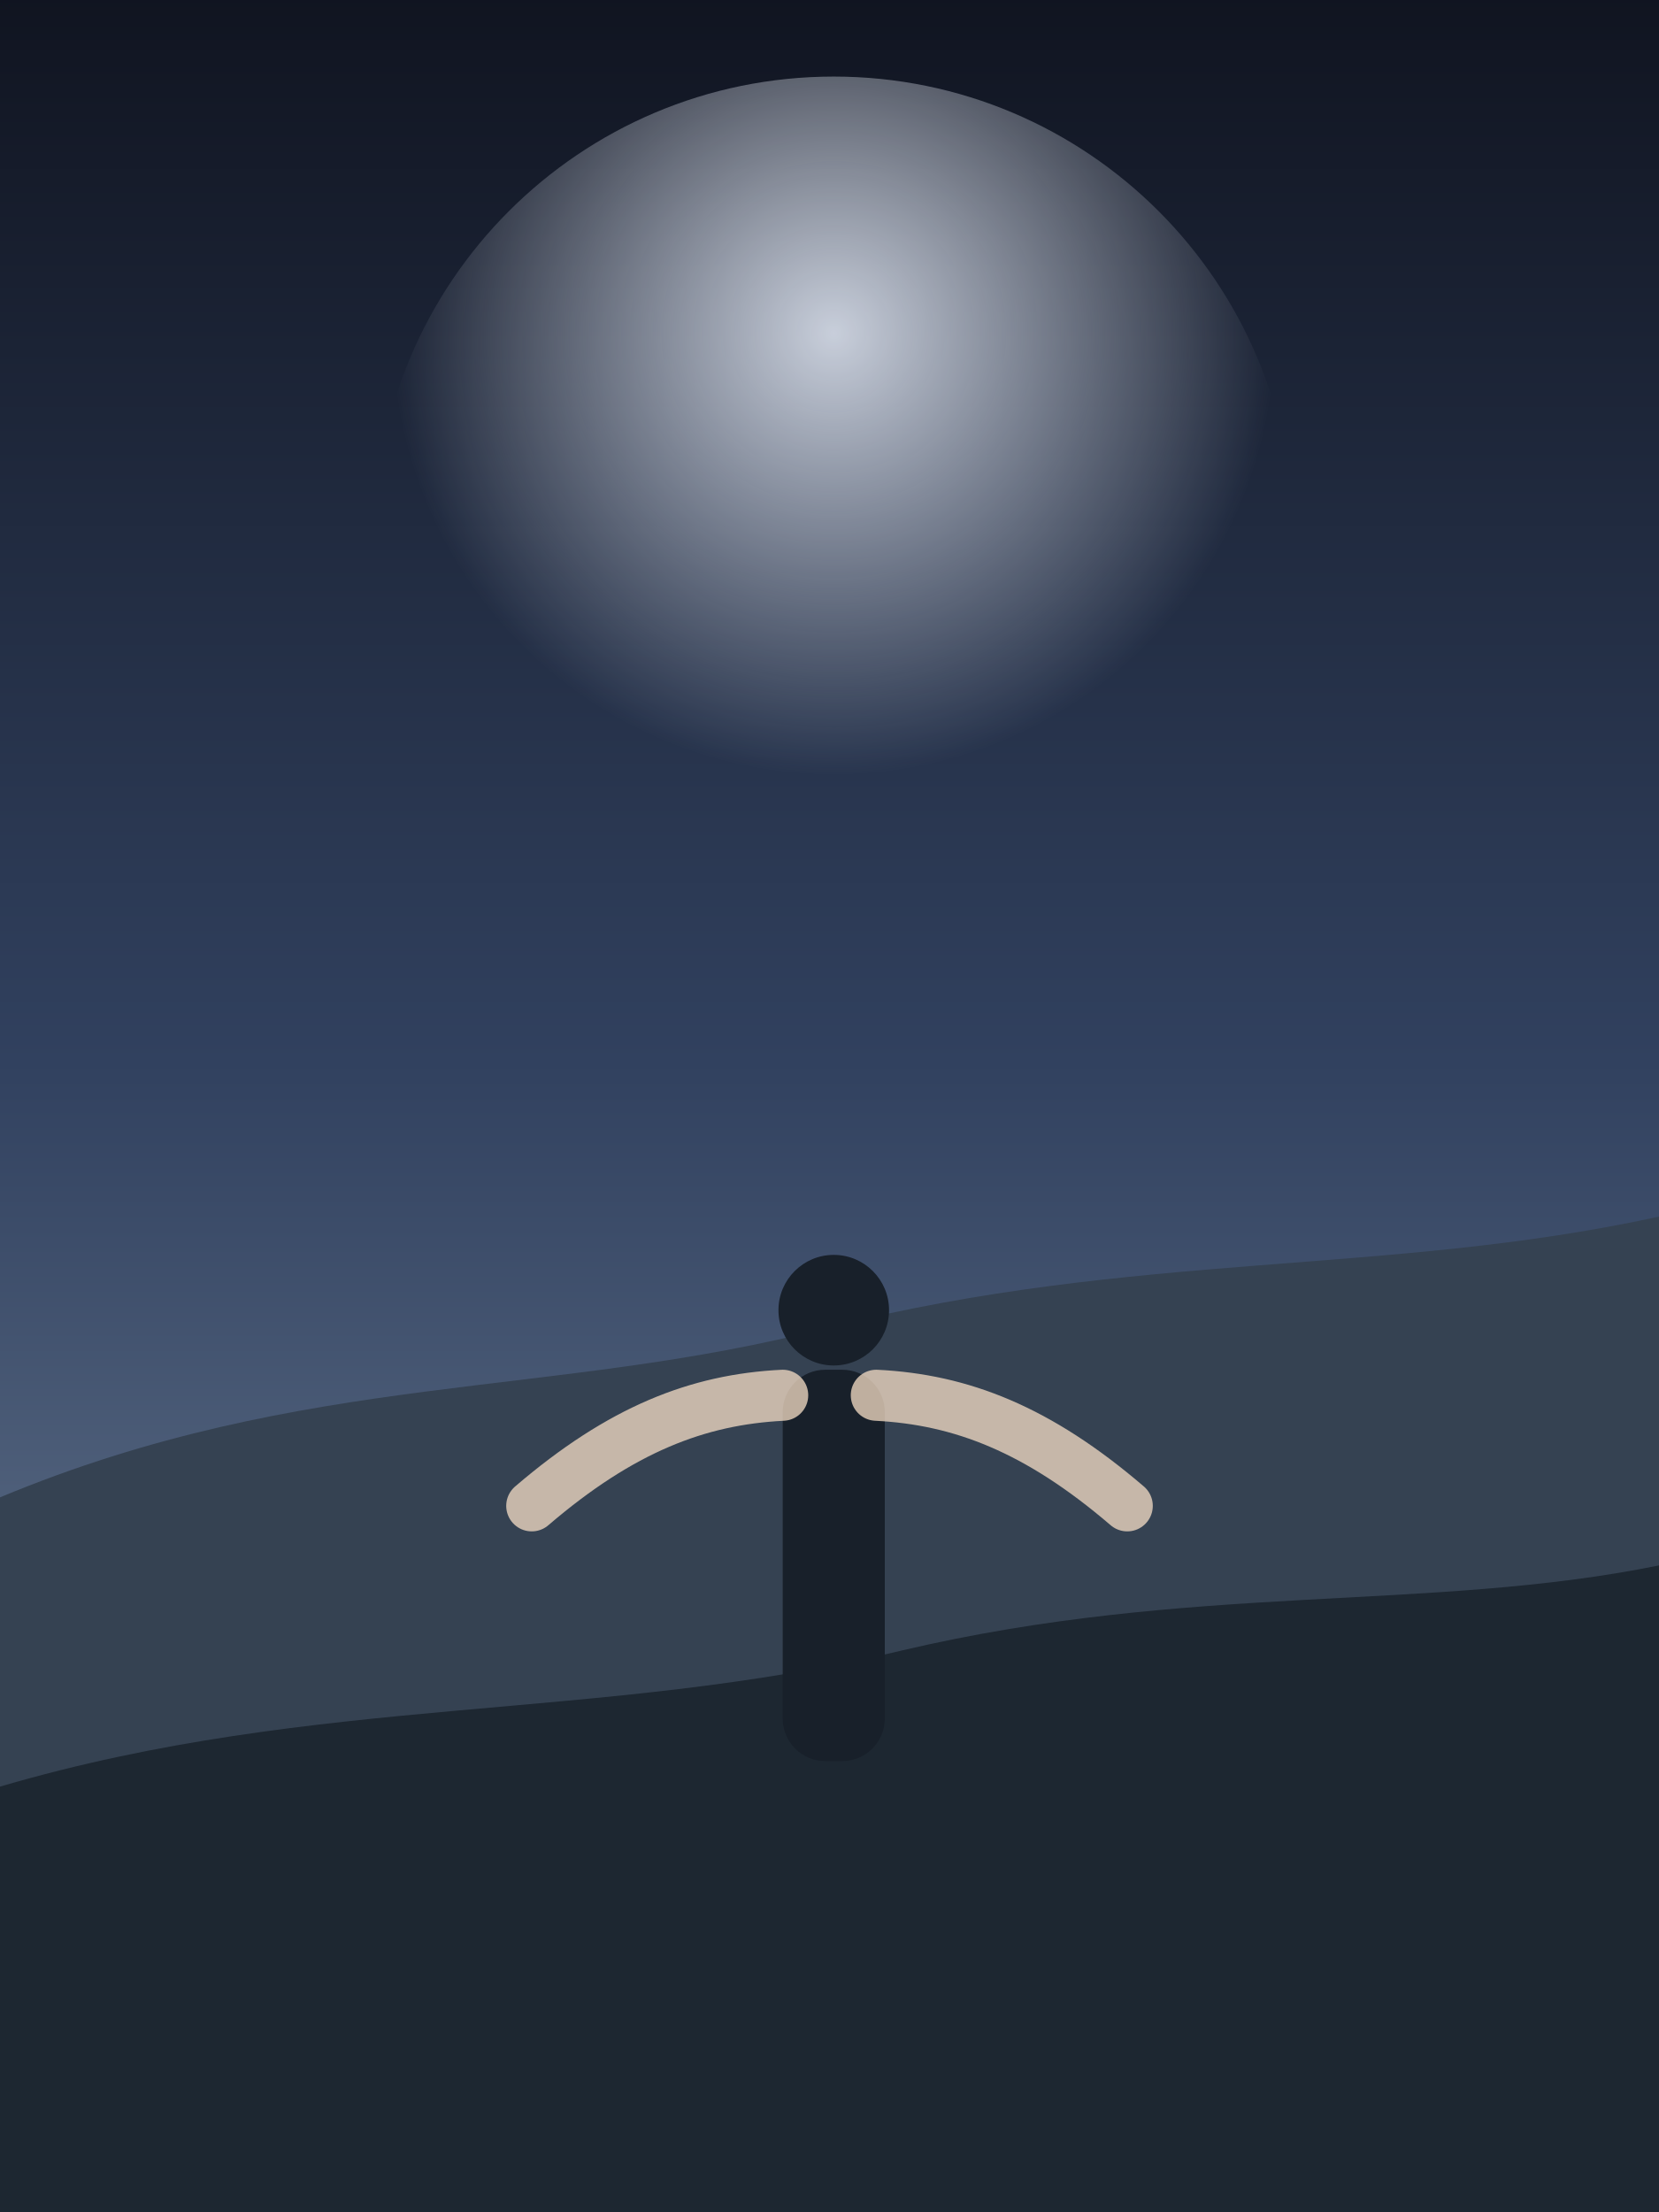
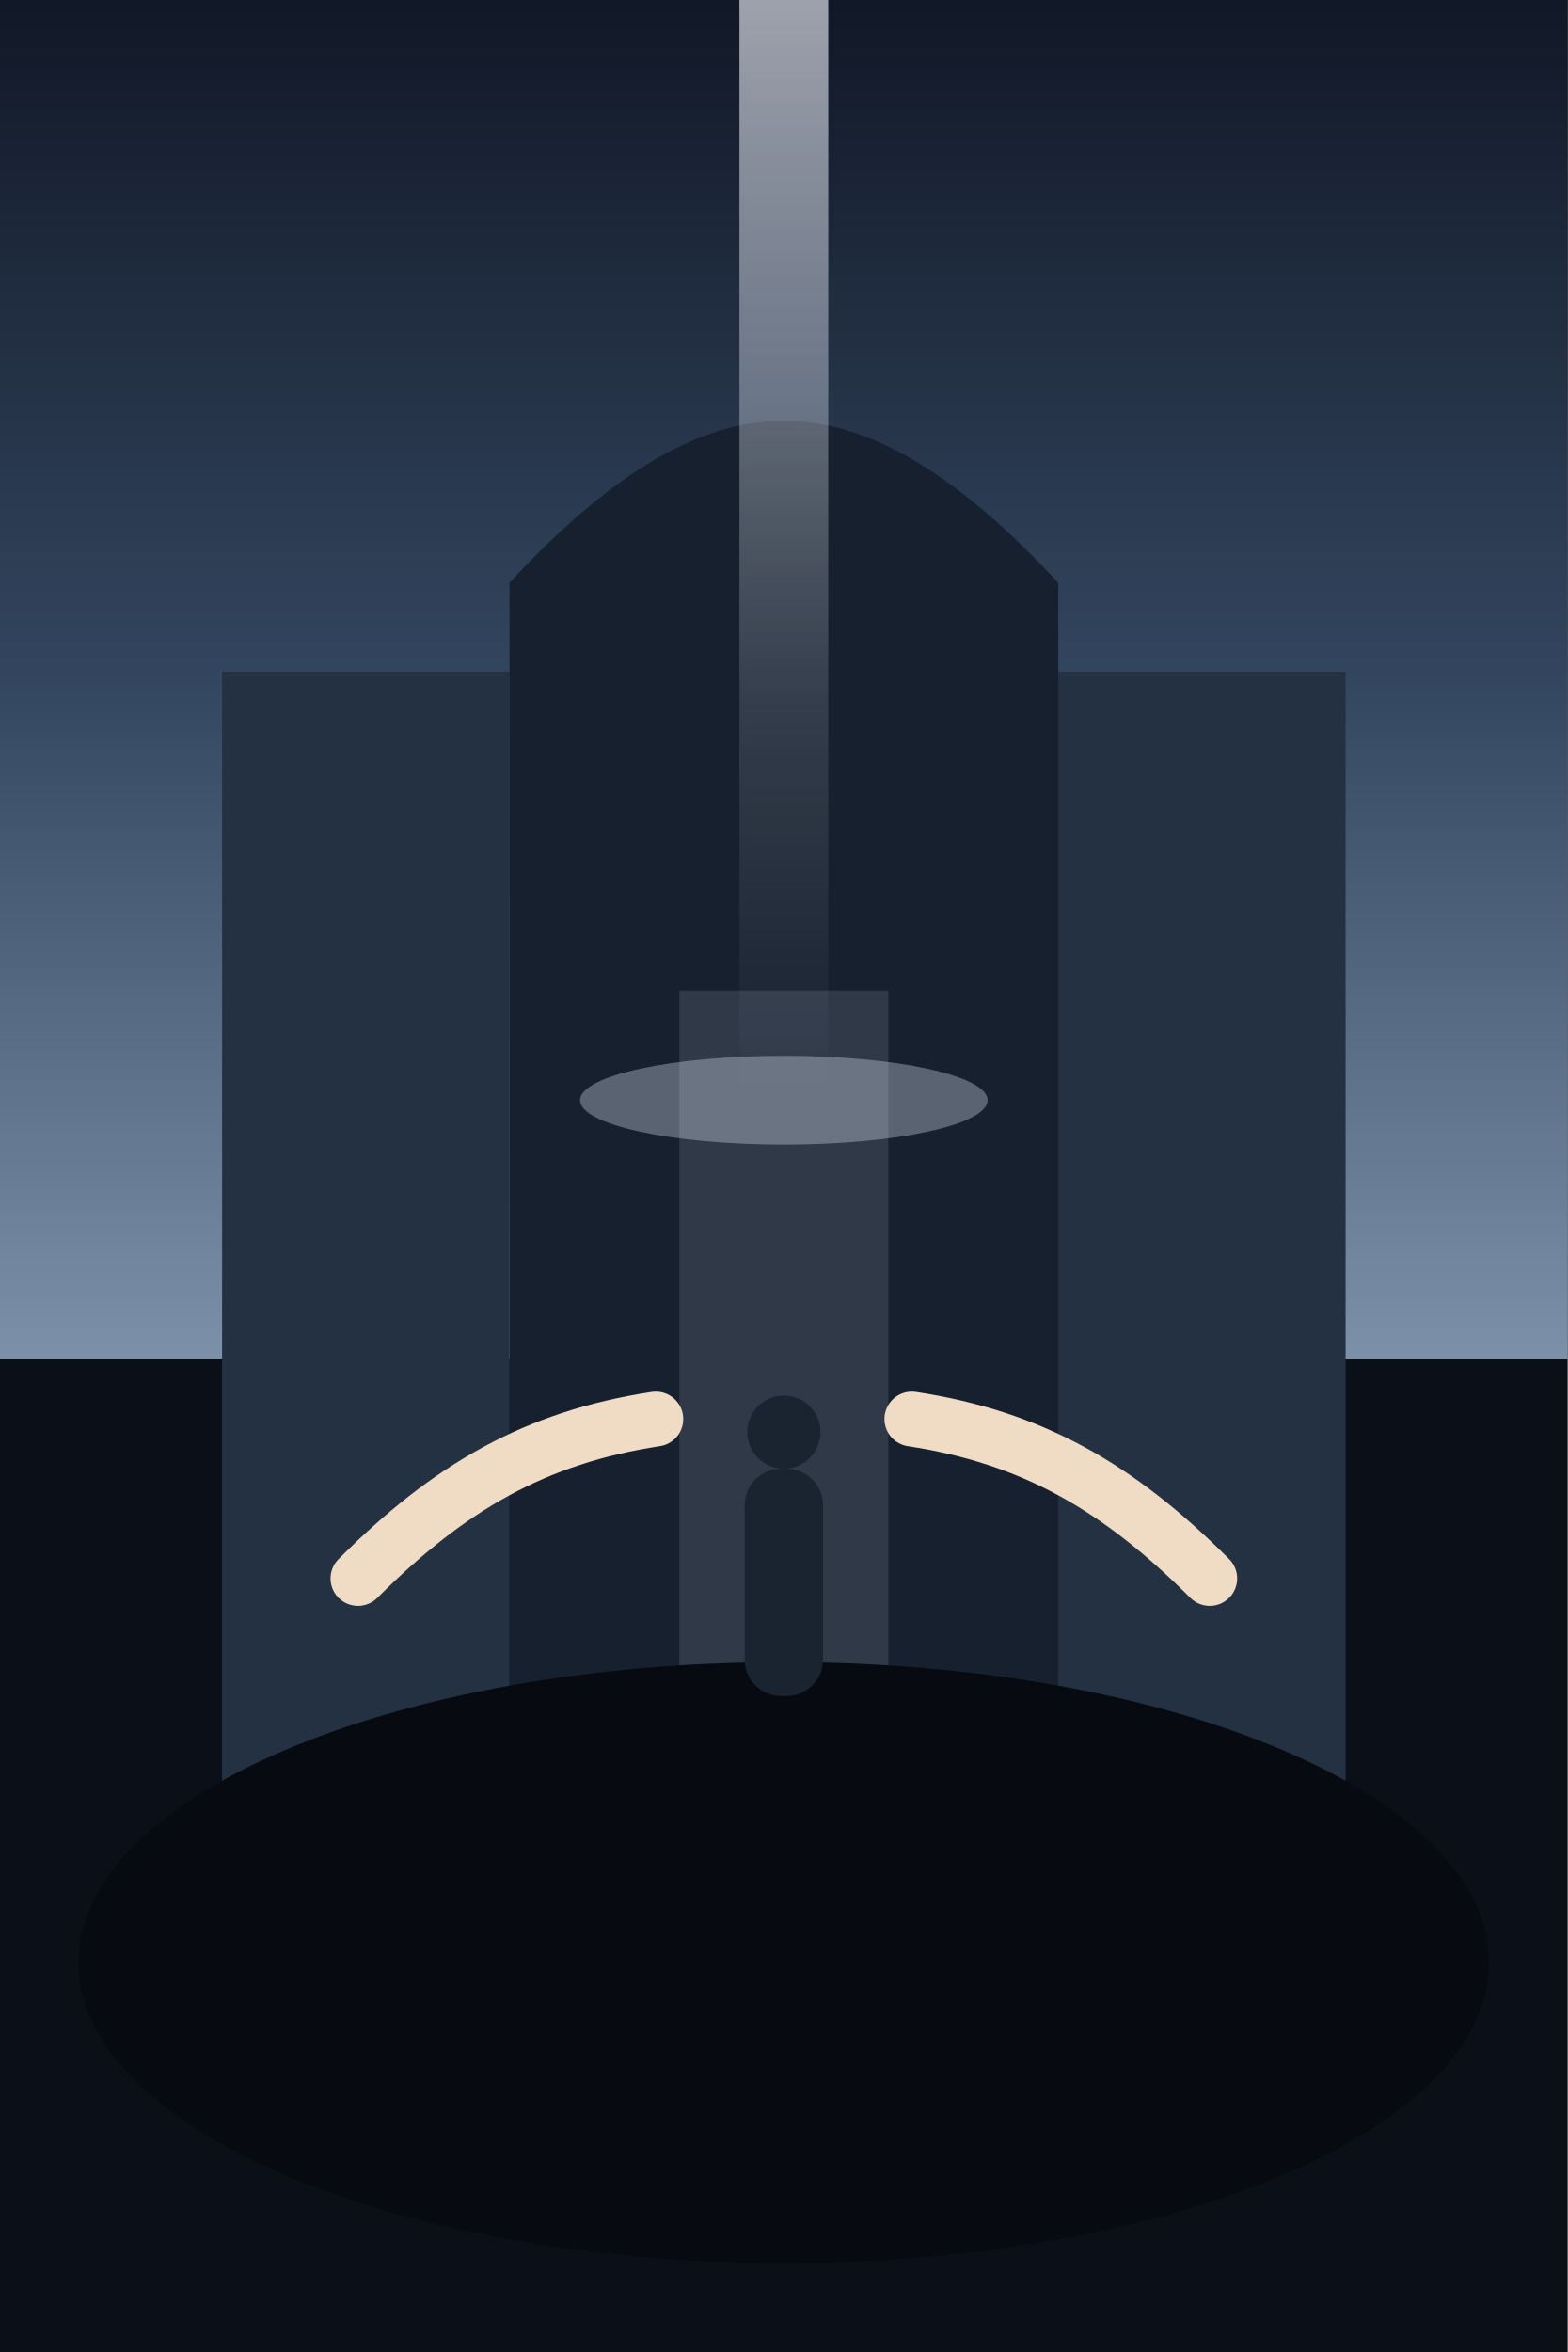
- <svg xmlns="http://www.w3.org/2000/svg" viewBox="0 0 390 520">
+ <svg xmlns="http://www.w3.org/2000/svg" width="1200" height="1800" viewBox="0 0 1200 1800" fill="none">
+   <rect width="1200" height="1800" fill="#0B1018" />
+   <rect width="1200" height="1040" fill="url(#sky)" />
+   <path d="M170 514H390V1392H170V514Z" fill="#243143" />
+   <path d="M810 514H1030V1392H810V514Z" fill="#243143" />
+   <path d="M390 446C466 364 534 322 600 322C666 322 734 364 810 446V1392H390V446Z" fill="#16202E" />
+   <path d="M520 758H680V1422H520V758Z" fill="#C9D5E5" fill-opacity=".14" />
+   <path d="M566 0H634V844H566V0Z" fill="url(#light)" />
+   <ellipse cx="600" cy="842" rx="156" ry="34" fill="#DDE7F5" fill-opacity=".34" />
+   <ellipse cx="600" cy="1502" rx="540" ry="230" fill="#070B11" />
+   <path d="M274 1208C344 1138 410 1100 502 1086" stroke="#F0DBC5" stroke-width="42" stroke-linecap="round" />
+   <path d="M926 1208C856 1138 790 1100 698 1086" stroke="#F0DBC5" stroke-width="42" stroke-linecap="round" />
+   <circle cx="600" cy="1096" r="28" fill="#1A2430" />
+   <rect x="570" y="1124" width="60" height="174" rx="28" fill="#1A2430" />
  <defs>
-     <linearGradient id="bg" x1="0" y1="0" x2="0" y2="1">
-       <stop offset="0%" stop-color="#101420" />
-       <stop offset="48%" stop-color="#31415f" />
-       <stop offset="100%" stop-color="#7d8fa5" />
+     <linearGradient id="sky" x1="600" y1="0" x2="600" y2="1040" gradientUnits="userSpaceOnUse">
+       <stop stop-color="#111827" />
+       <stop offset=".5" stop-color="#33465F" />
+       <stop offset="1" stop-color="#7C90AA" />
    </linearGradient>
-     <radialGradient id="light" cx="50%" cy="28%" r="48%">
-       <stop offset="0%" stop-color="#eef4ff" stop-opacity=".82" />
-       <stop offset="100%" stop-color="#eef4ff" stop-opacity="0" />
-     </radialGradient>
+     <linearGradient id="light" x1="600" y1="0" x2="600" y2="844" gradientUnits="userSpaceOnUse">
+       <stop stop-color="#F3F7FF" stop-opacity=".62" />
+       <stop offset=".64" stop-color="#E8EFFB" stop-opacity=".14" />
+       <stop offset="1" stop-color="#E8EFFB" stop-opacity="0" />
+     </linearGradient>
  </defs>
-   <rect width="390" height="520" fill="url(#bg)" />
-   <circle cx="196" cy="126" r="108" fill="url(#light)" />
-   <path d="M0 352 C72 322 130 329 195 312 C267 294 326 300 390 286 L390 520 L0 520 Z" fill="#354252" />
-   <path d="M0 420 C75 398 141 405 212 388 C280 372 336 379 390 368 L390 520 L0 520 Z" fill="#1d2731" />
-   <circle cx="196" cy="308" r="13" fill="#18202a" />
-   <rect x="184" y="322" width="24" height="92" rx="10" fill="#18202a" />
-   <path d="M125 354 C146 336 164 329 184 328" fill="none" stroke="#f3dcc4" stroke-width="12" stroke-linecap="round" opacity=".76" />
-   <path d="M265 354 C244 336 226 329 206 328" fill="none" stroke="#f3dcc4" stroke-width="12" stroke-linecap="round" opacity=".76" />
</svg>
